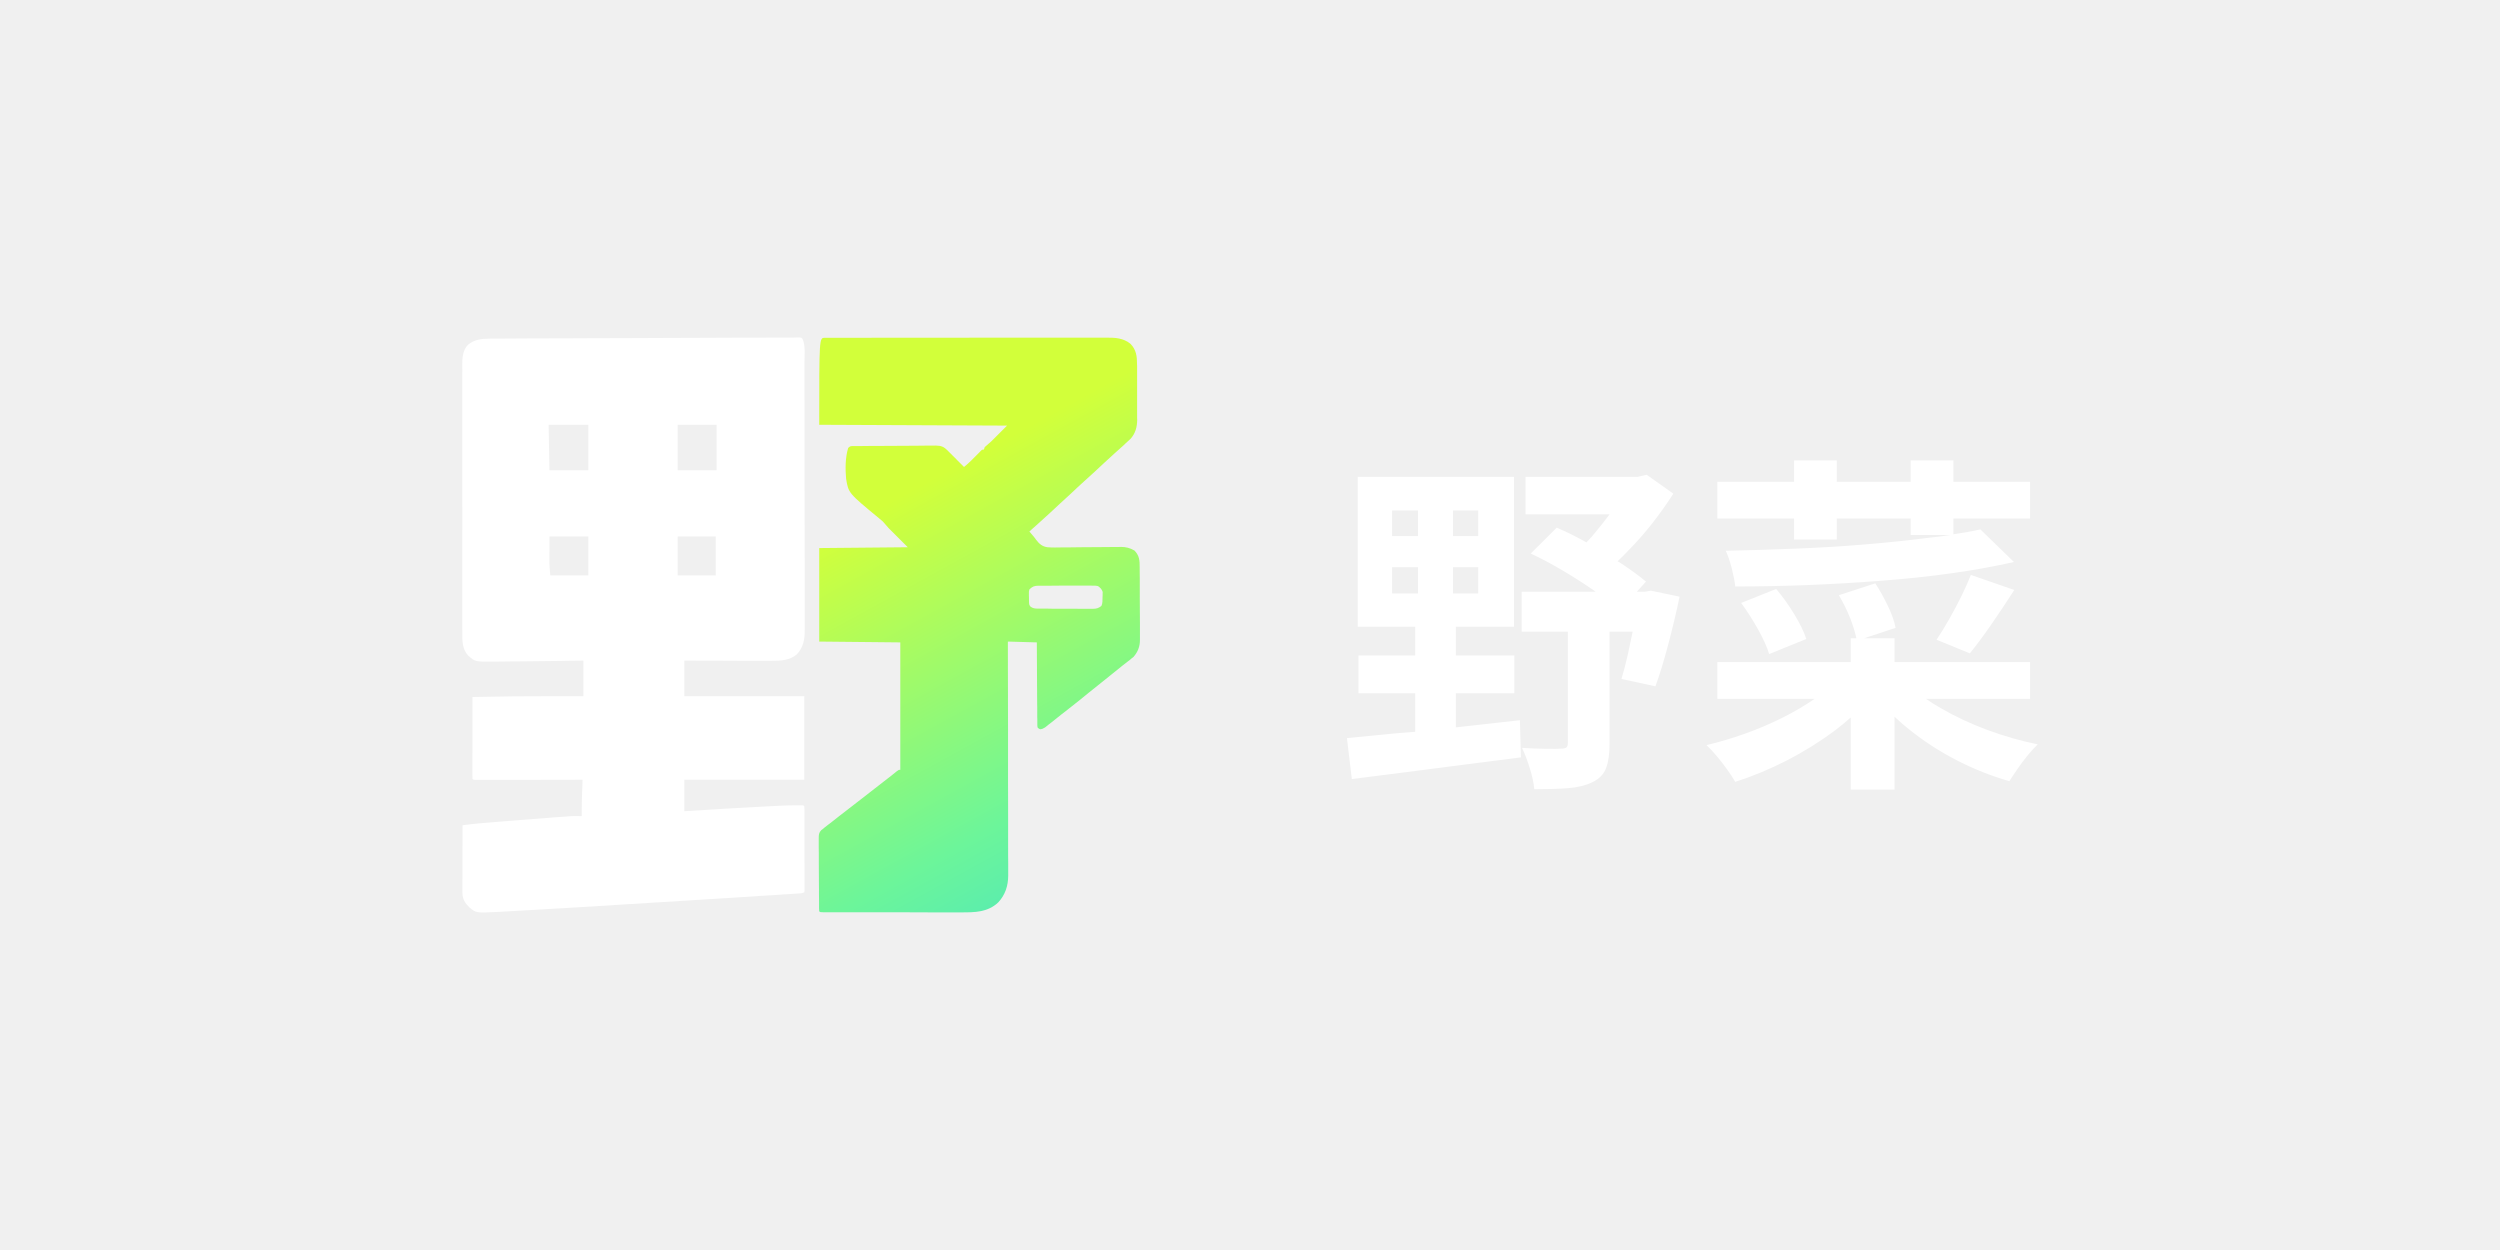
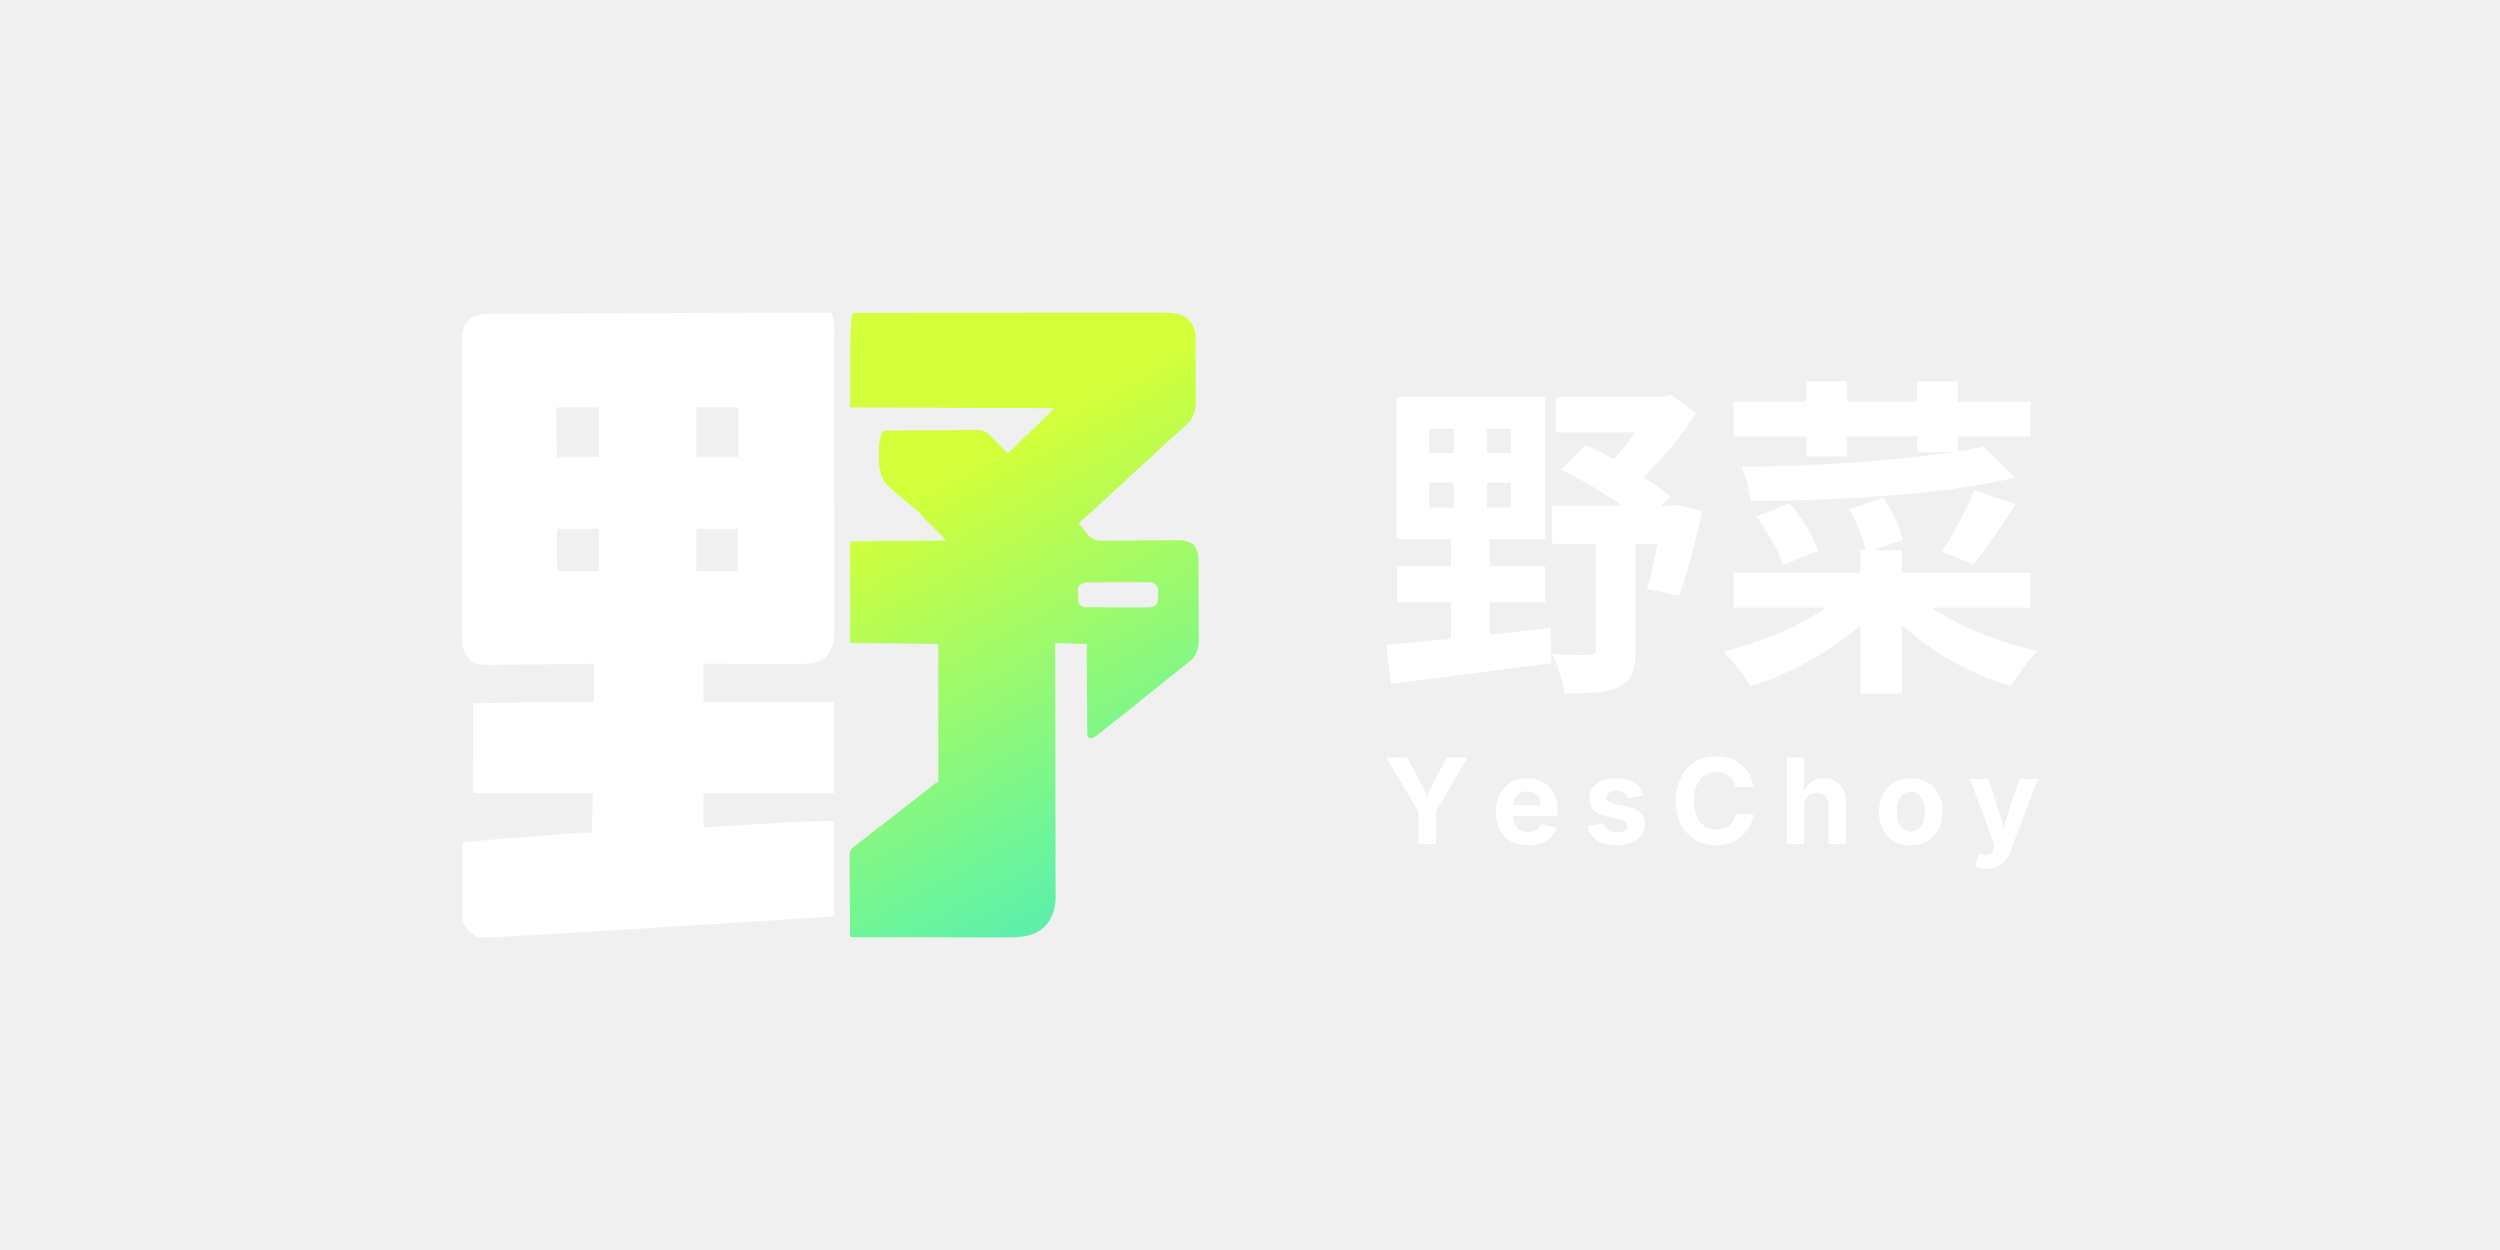
<svg xmlns="http://www.w3.org/2000/svg" viewBox="0 0 1200 600" fill="none">
  <defs>
    <linearGradient id="c-g" x1="0" y1="0" x2="1" y2="1">
      <stop stop-color="#D2FF3A" />
      <stop offset=".5" stop-color="#6CF59A" />
      <stop offset="1" stop-color="#22D3EE" />
    </linearGradient>
    <linearGradient id="c-t" x1="0" y1="0" x2="0" y2="1">
      <stop stop-color="#171C25" />
      <stop offset="1" stop-color="#0A0D12" />
    </linearGradient>
    <linearGradient id="c-gu" x1="440" y1="0" x2="830" y2="710" gradientUnits="userSpaceOnUse">
      <stop stop-color="#D2FF3A" />
      <stop offset=".5" stop-color="#6CF59A" />
      <stop offset="1" stop-color="#22D3EE" />
    </linearGradient>
  </defs>
-   <g transform="translate(145.12 64.57) scale(0.4673847)">
+   <g transform="translate(138.4 44.1) scale(0.5080268)">
    <g transform="translate(156.1 200.4) scale(0.84975)">
      <path d="M0 0 C15.4 -0.1 30.8 -0.1 46.3 -0.2 C54.3 -0.2 62.3 -0.2 70.3 -0.2 C77 -0.3 83.7 -0.3 90.4 -0.3 C93.7 -0.3 97 -0.3 100.3 -0.3 C103.8 -0.4 107.4 -0.4 110.9 -0.3 C111.9 -0.4 112.9 -0.4 114 -0.4 C114.9 -0.4 115.8 -0.4 116.8 -0.4 C117.6 -0.4 118.4 -0.4 119.2 -0.4 C121.1 0.1 121.1 0.1 122.2 1.8 C125.7 10.4 124.3 21.5 124.3 30.7 C124.3 32.2 124.3 33.6 124.3 35.1 C124.3 39 124.3 42.9 124.3 46.9 C124.3 51.1 124.3 55.4 124.3 59.6 C124.4 69.9 124.4 80.1 124.4 90.3 C124.4 95.2 124.4 100 124.4 104.8 C124.4 120.9 124.4 137 124.4 153 C124.4 157.2 124.4 161.4 124.4 165.5 C124.4 166.6 124.4 167.6 124.4 168.7 C124.4 185.4 124.5 202.2 124.5 219 C124.5 236.2 124.6 253.4 124.6 270.7 C124.6 280.4 124.6 290 124.6 299.7 C124.6 307.9 124.6 316.1 124.6 324.4 C124.6 328.6 124.6 332.8 124.6 337 C124.6 340.8 124.6 344.7 124.6 348.5 C124.6 349.9 124.6 351.3 124.6 352.7 C124.7 364 123.2 374 115.1 382.5 C106.4 390 95.3 390.4 84.4 390.3 C83.8 390.3 83.8 390.3 80.9 390.3 C77.8 390.3 74.7 390.3 71.6 390.3 C68.3 390.3 65.1 390.3 61.8 390.3 C55.7 390.3 49.5 390.3 43.4 390.3 C36.4 390.2 29.4 390.2 22.4 390.2 C7.9 390.2 -6.5 390.2 -20.9 390.1 C-20.9 404.3 -20.9 418.5 -20.9 433.1 C27 433.1 74.8 433.1 124.1 433.1 C124.1 466.4 124.1 499.8 124.1 534.1 C76.3 534.1 28.4 534.1 -20.9 534.1 C-20.9 546.7 -20.9 559.2 -20.9 572.1 C-16.8 571.9 -12.7 571.6 -8.5 571.4 C19.4 569.6 47.3 567.9 75.2 566.5 C77 566.4 78.8 566.3 80.6 566.2 C92 565.6 103.3 565 114.7 565 C115.6 565 116.4 565 117.3 565 C118 565 118.8 565 119.6 565 C120.2 565 120.9 565 121.6 565 C123.1 565.1 123.1 565.1 124.1 566.1 C124.2 567.5 124.3 568.8 124.3 570.2 C124.3 571.1 124.3 571.9 124.3 572.8 C124.3 573.8 124.3 574.8 124.3 575.8 C124.3 576.3 124.3 576.3 124.3 578.8 C124.3 582.2 124.3 585.6 124.3 588.9 C124.3 590.7 124.3 592.4 124.3 594.2 C124.3 599.6 124.3 605.1 124.3 610.6 C124.3 616.2 124.3 621.9 124.3 627.5 C124.4 632.4 124.4 637.2 124.4 642.1 C124.4 645 124.4 647.9 124.4 650.8 C124.4 654 124.4 657.2 124.4 660.5 C124.4 661.4 124.4 662.4 124.4 663.4 C124.4 663.8 124.4 663.8 124.4 666.1 C124.4 666.8 124.4 667.6 124.4 668.4 C124.3 669 124.2 669.5 124.1 670.1 C121.3 671.6 118.4 671.5 115.2 671.7 C114.5 671.7 113.8 671.8 113 671.8 C110.6 672 108.1 672.1 105.7 672.3 C103.9 672.4 102.2 672.5 100.4 672.6 C95.6 672.9 90.8 673.2 85.9 673.6 C80.8 673.9 75.6 674.2 70.5 674.5 C60.5 675.2 50.4 675.8 40.4 676.5 C32.4 677 24.3 677.5 16.2 678 C-45.3 681.9 -106.8 685.7 -168.4 689.4 C-169.2 689.4 -170 689.5 -170.8 689.5 C-182.2 690.2 -193.5 690.8 -204.9 691.5 C-205.6 691.5 -206.2 691.6 -206.9 691.6 C-219.1 692.3 -231.4 693.1 -243.6 693.7 C-244.3 693.7 -245.1 693.8 -245.8 693.8 C-272.7 695.2 -272.7 695.2 -280.9 688.1 C-286 683.1 -288.9 678.4 -289.1 671.1 C-289.1 669.6 -289.1 668.1 -289.1 666.5 C-289.1 665.7 -289.1 664.9 -289.1 664 C-289.1 661.2 -289.1 658.5 -289.1 655.7 C-289.1 653.8 -289.1 651.9 -289 650 C-289 644.9 -289 639.9 -289 634.8 C-289 629.7 -289 624.5 -289 619.4 C-288.9 609.3 -288.9 599.2 -288.9 589.1 C-275.4 587.2 -262 586.2 -248.4 585.1 C-245.9 584.9 -243.4 584.7 -240.9 584.5 C-235 584 -229.1 583.6 -223.2 583.1 C-217.2 582.7 -211.1 582.2 -205.1 581.7 C-199.8 581.3 -194.6 580.9 -189.4 580.5 C-186.3 580.2 -183.2 580 -180 579.7 C-155.3 577.8 -155.3 577.8 -144.9 578.1 C-144.9 577.4 -144.9 576.6 -144.9 575.9 C-145 566.6 -144.7 557.3 -144.4 548 C-144.3 546.7 -144.3 545.3 -144.2 544 C-144.1 540.7 -144 537.4 -143.9 534.1 C-144.5 534.1 -145.2 534.1 -145.9 534.1 C-162.4 534.1 -178.9 534.2 -195.4 534.2 C-203.4 534.2 -211.4 534.2 -219.4 534.2 C-226.3 534.2 -233.3 534.2 -240.3 534.2 C-243.9 534.2 -247.6 534.2 -251.3 534.2 C-254.8 534.2 -258.2 534.2 -261.7 534.2 C-263 534.2 -264.3 534.2 -265.5 534.2 C-267.3 534.2 -269 534.2 -270.7 534.2 C-271.7 534.2 -272.7 534.2 -273.7 534.2 C-275.9 534.1 -275.9 534.1 -276.9 533.1 C-277 531.8 -277 530.5 -277 529.2 C-277 528.4 -277 527.6 -277 526.7 C-277 525.8 -277 524.9 -277 523.9 C-277 523 -277 522 -277 521 C-277 517.8 -277 514.6 -277 511.4 C-277 509.1 -277 506.9 -277 504.7 C-277 499.5 -276.9 494.2 -276.9 489 C-276.9 483 -276.9 477 -276.9 471 C-276.9 458.7 -276.9 446.4 -276.9 434.1 C-244.4 433.4 -212 433 -179.5 433.1 C-178.6 433.1 -177.7 433.1 -176.7 433.1 C-165.4 433.1 -154.2 433.1 -142.9 433.1 C-142.9 418.9 -142.9 404.7 -142.9 390.1 C-145.8 390.2 -145.8 390.2 -160.4 390.3 C-164.1 390.4 -167.9 390.4 -171.6 390.5 C-177.5 390.5 -183.4 390.6 -189.3 390.7 C-201.6 390.8 -213.9 391 -226.1 391.1 C-227.9 391.1 -229.8 391.1 -231.6 391.1 C-236.8 391.2 -242 391.2 -247.2 391.3 C-248.8 391.3 -250.4 391.3 -252 391.3 C-273.8 391.5 -273.8 391.5 -282.2 383.9 C-289.7 376 -289.3 365 -289.2 354.8 C-289.2 353.4 -289.3 351.9 -289.3 350.5 C-289.3 346.6 -289.3 342.7 -289.3 338.8 C-289.2 334.5 -289.3 330.3 -289.3 326.1 C-289.3 317.8 -289.3 309.5 -289.3 301.2 C-289.3 294.5 -289.3 287.7 -289.3 281 C-289.3 280.1 -289.3 279.1 -289.3 278.1 C-289.3 276.2 -289.3 274.2 -289.3 272.3 C-289.3 254 -289.3 235.7 -289.2 217.5 C-289.2 201.8 -289.2 186.2 -289.3 170.5 C-289.3 152.3 -289.3 134.1 -289.3 115.9 C-289.3 114 -289.3 112 -289.3 110.1 C-289.3 109.1 -289.3 108.2 -289.3 107.2 C-289.3 100.5 -289.3 93.8 -289.3 87 C-289.3 78.8 -289.3 70.6 -289.3 62.4 C-289.3 58.3 -289.2 54.1 -289.3 49.9 C-289.3 46.1 -289.3 42.3 -289.2 38.4 C-289.2 37 -289.2 35.7 -289.3 34.3 C-289.3 25.1 -289.1 15.6 -282.5 8.5 C-274.6 2 -266 1 -256.2 1 C-255.3 1 -254.5 1 -253.6 0.9 C-250.7 0.9 -247.8 0.9 -244.9 0.9 C-242.8 0.9 -240.7 0.9 -238.6 0.9 C-233.5 0.9 -228.4 0.8 -223.3 0.8 C-217.3 0.8 -211.2 0.8 -205.2 0.7 C-190.8 0.7 -176.4 0.6 -162 0.6 C-155.2 0.6 -148.5 0.5 -141.7 0.5 C-119.5 0.4 -97.2 0.3 -74.9 0.3 C-74.6 0.3 -74.6 0.3 -72.9 0.3 C-67.6 0.2 -62.4 0.2 -57.1 0.2 C-38 0.2 -19 0.1 0 0 Z M-184.9 105.1 C-184.5 123.3 -184.2 141.4 -183.9 160.1 C-168.4 160.1 -152.8 160.1 -136.9 160.1 C-136.9 142 -136.9 123.8 -136.9 105.1 C-152.7 105.1 -168.5 105.1 -184.9 105.1 Z M-28.9 105.1 C-28.9 123.3 -28.9 141.4 -28.9 160.1 C-13.4 160.1 2.2 160.1 18.1 160.1 C18.1 142 18.1 123.8 18.1 105.1 C2.6 105.1 -12.9 105.1 -28.9 105.1 Z M-183.9 240.1 C-183.9 245.8 -183.9 251.5 -183.9 257.4 C-183.9 259.2 -183.9 261 -184 262.8 C-184 264.3 -184 265.7 -184 267.2 C-184 267.9 -184 268.6 -184 269.4 C-184 275.4 -183.4 281 -182.9 287.1 C-167.7 287.1 -152.5 287.1 -136.9 287.1 C-136.9 271.6 -136.9 256.1 -136.9 240.1 C-152.4 240.1 -167.9 240.1 -183.9 240.1 Z M-28.9 240.1 C-28.9 255.6 -28.9 271.1 -28.9 287.1 C-13.7 287.1 1.5 287.1 17.1 287.1 C17.1 271.6 17.1 256.1 17.1 240.1 C2 240.1 -13.2 240.1 -28.9 240.1 Z " transform="translate(298.86 9.88)" fill="#FFFFFF" />
      <path d="M0 0 C0.3 -0 0.3 -0 1.8 -0 C3.9 -0 5.9 -0 8 -0 C9.5 -0 10.9 -0 12.4 -0 C16.5 -0 20.5 -0 24.6 -0 C29 -0 33.4 -0 37.8 -0 C47.4 -0.1 57 -0.1 66.6 -0.1 C72.6 -0.1 78.5 -0.1 84.5 -0.1 C101.1 -0.1 117.7 -0.1 134.3 -0.1 C135.3 -0.1 136.4 -0.1 137.5 -0.1 C138 -0.1 138 -0.1 140.7 -0.1 C142.9 -0.1 145 -0.1 147.2 -0.1 C147.7 -0.1 147.7 -0.1 150.4 -0.1 C167.8 -0.1 185.1 -0.1 202.4 -0.2 C220.2 -0.2 238 -0.2 255.8 -0.2 C265.8 -0.2 275.8 -0.2 285.8 -0.2 C294.3 -0.2 302.8 -0.2 311.3 -0.2 C315.7 -0.2 320 -0.2 324.3 -0.2 C328.3 -0.3 332.3 -0.3 336.3 -0.2 C337.7 -0.2 339.1 -0.2 340.6 -0.2 C351 -0.3 360.9 0.3 369.3 7.1 C376.5 14.3 377.4 22.3 377.4 32.1 C377.4 32.5 377.4 32.5 377.5 34.5 C377.5 37 377.5 39.6 377.5 42.2 C377.5 43.9 377.5 45.7 377.5 47.5 C377.5 51.3 377.5 55 377.5 58.8 C377.5 63.5 377.5 68.3 377.5 73.1 C377.5 76.8 377.5 80.5 377.5 84.2 C377.5 85.9 377.5 87.7 377.5 89.5 C377.6 91.9 377.5 94.4 377.5 96.9 C377.5 97.6 377.6 98.3 377.6 99.1 C377.5 107.7 375.5 115.6 369.5 122.1 C367.4 124.1 365.2 126.1 363 128.1 C362.3 128.8 361.6 129.5 360.8 130.2 C357.4 133.4 353.8 136.6 350.2 139.7 C346.2 143.2 342.4 146.7 338.5 150.4 C330.3 158.1 322 165.8 313.5 173.4 C308.3 178 303.3 182.8 298.2 187.6 C293.8 191.7 289.4 195.7 285 199.7 C280.7 203.6 276.4 207.6 272.2 211.6 C268.3 215.3 264.3 218.9 260.2 222.5 C257.5 224.8 254.9 227.2 252.3 229.6 C251.8 230 251.3 230.5 250.8 230.9 C249.6 232 248.5 233.1 247.3 234.1 C248.6 235.7 249.9 237.3 251.3 238.8 C253.3 241.1 253.3 241.1 255.3 243.9 C259.1 248.9 262.7 252.2 269.1 253.1 C275.1 253.6 281.1 253.4 287.1 253.3 C289.4 253.3 291.6 253.3 293.8 253.3 C299.1 253.3 304.3 253.2 309.6 253.1 C319.5 253 329.5 253 339.4 252.9 C342.7 252.9 345.9 252.9 349.2 252.8 C351.2 252.8 353.2 252.8 355.2 252.8 C355.6 252.7 355.6 252.7 357.9 252.7 C364.1 252.7 369 254 374.3 257.1 C380.3 263.2 380.6 269.2 380.6 277.3 C380.6 278.3 380.6 279.3 380.6 280.4 C380.7 283.7 380.7 287.1 380.7 290.5 C380.7 292.2 380.7 294 380.7 295.7 C380.7 301.2 380.7 306.7 380.7 312.2 C380.7 317.9 380.8 323.6 380.8 329.2 C380.8 334.1 380.8 339 380.9 343.9 C380.9 346.8 380.9 349.7 380.9 352.6 C380.9 355.8 380.9 359.1 380.9 362.3 C380.9 362.8 380.9 362.8 380.9 365.2 C380.9 373.1 378.4 379.6 373.2 385.6 C372.5 386.2 371.8 386.7 371 387.3 C370.3 388 369.5 388.6 368.7 389.3 C367.9 389.9 367.1 390.5 366.3 391.1 C366 391.4 366 391.4 364.3 392.7 C362.9 393.8 361.4 394.9 360 396 C356.5 398.8 353.1 401.6 349.6 404.4 C344.6 408.5 339.5 412.6 334.4 416.6 C329.1 420.7 323.9 424.9 318.8 429.1 C311.9 434.8 305 440.4 298 445.8 C295.7 447.6 293.5 449.3 291.3 451.1 C289.5 452.4 287.8 453.8 286.1 455.1 C283.2 457.4 280.4 459.6 277.6 461.9 C275.9 463.2 274.3 464.5 272.7 465.8 C271.9 466.4 271.1 467 270.3 467.6 C269.6 468.2 268.9 468.8 268.1 469.4 C267.5 469.9 266.8 470.4 266.2 470.9 C264.1 472.2 262.7 472.9 260.3 473.1 C258.7 472.4 258.7 472.4 257.3 471.1 C256.9 469.3 256.9 469.3 256.9 467 C256.9 466.5 256.9 466.5 256.9 464.3 C256.9 463.9 256.9 463.9 256.9 461.4 C256.9 460.4 256.8 459.4 256.8 458.4 C256.8 455.1 256.8 451.7 256.8 448.4 C256.8 446.1 256.8 443.8 256.7 441.5 C256.7 436 256.7 430.6 256.6 425.1 C256.6 418.9 256.6 412.7 256.5 406.5 C256.4 393.7 256.4 380.9 256.3 368.1 C244.7 367.8 233.2 367.5 221.3 367.1 C221.3 368.9 221.3 368.9 221.3 378.1 C221.4 411.5 221.4 444.9 221.5 478.2 C221.5 482.6 221.5 487 221.5 491.3 C221.5 492.2 221.5 493.1 221.5 494 C221.5 508.1 221.5 522.2 221.5 536.2 C221.6 550.7 221.6 565.2 221.6 579.6 C221.6 588.6 221.6 597.5 221.6 606.4 C221.6 612.5 221.6 618.6 221.6 624.8 C221.6 628.3 221.6 631.8 221.7 635.3 C221.7 638.6 221.7 641.8 221.7 645.1 C221.7 646.8 221.7 648.5 221.7 650.2 C221.6 662.4 218.1 673.2 209.7 682.3 C196.9 694.4 181.4 694.4 164.8 694.4 C163 694.4 161.1 694.4 159.2 694.4 C154.2 694.4 149.2 694.4 144.2 694.4 C138.9 694.4 133.6 694.4 128.4 694.4 C119.5 694.4 110.7 694.4 101.8 694.3 C91.6 694.3 81.4 694.3 71.2 694.3 C61.3 694.3 51.5 694.3 41.7 694.3 C37.5 694.3 33.3 694.3 29.1 694.3 C24.2 694.3 19.3 694.3 14.3 694.3 C12.5 694.3 10.7 694.3 8.9 694.3 C6.4 694.3 4 694.3 1.5 694.3 C1.2 694.3 1.2 694.3 -0.7 694.3 C-5.6 694.2 -5.6 694.2 -6.7 693.1 C-6.8 691.5 -6.8 691.5 -6.9 689.4 C-6.9 689 -6.9 689 -6.9 687 C-6.9 686.2 -6.9 685.3 -6.9 684.4 C-6.9 683.5 -6.9 682.5 -6.9 681.6 C-6.9 678.5 -7 675.5 -7 672.4 C-7 671.4 -7 670.3 -7 669.3 C-7 663.8 -7 658.3 -7.1 652.7 C-7.1 647 -7.1 641.3 -7.2 635.6 C-7.2 631.3 -7.2 626.9 -7.2 622.5 C-7.2 620.4 -7.2 618.3 -7.3 616.2 C-7.3 613.3 -7.3 610.3 -7.3 607.4 C-7.3 607 -7.3 607 -7.3 604.8 C-7.3 600.7 -7.2 598.1 -4.3 595.1 C-3.4 594.5 -2.6 593.8 -1.7 593.1 C-1.2 592.7 -0.6 592.2 -0.1 591.7 C0.4 591.4 0.9 591 1.4 590.6 C1.9 590.2 2.4 589.8 3 589.3 C3.6 588.9 4.1 588.5 4.7 588 C6 587 7.2 586.1 8.5 585.1 C9.1 584.6 9.7 584.1 10.4 583.6 C12.8 581.7 15.2 579.8 17.6 577.9 C25.3 571.9 33.1 565.9 40.9 559.9 C47.5 554.8 54.1 549.7 60.7 544.5 C66.5 540 72.3 535.4 78.2 530.9 C78.5 530.6 78.5 530.6 80.4 529.2 C81 528.7 81.7 528.1 82.4 527.6 C84 526.3 85.6 525 87.2 523.7 C89.3 522.1 89.3 522.1 91.3 522.1 C91.3 471.3 91.3 420.5 91.3 368.1 C59 367.8 26.6 367.5 -6.7 367.1 C-6.7 329.8 -6.7 292.6 -6.7 254.1 C28.6 253.8 63.9 253.5 100.3 253.1 C92.7 245.5 85.1 238 77.3 230.1 C75 227.5 72.7 224.9 70.3 222.1 C68.8 220.7 67.2 219.4 65.6 218.1 C28.6 187.6 28.6 187.6 25.8 170.3 C24.7 158.4 24.8 144.6 28.3 133.1 C30.7 130.7 31.4 130.9 34.7 130.8 C35.7 130.8 36.6 130.8 37.6 130.8 C38.6 130.8 39.6 130.8 40.7 130.8 C41.2 130.8 41.2 130.8 44 130.8 C46.9 130.7 49.9 130.7 52.9 130.7 C54.7 130.7 56.6 130.7 58.4 130.7 C64.2 130.6 70 130.6 75.9 130.6 C82.6 130.6 89.2 130.5 95.9 130.5 C101.1 130.4 106.3 130.4 111.5 130.4 C114.6 130.4 117.7 130.4 120.8 130.3 C124.2 130.3 127.7 130.3 131.1 130.3 C132.2 130.3 133.2 130.3 134.2 130.2 C140.8 130.3 144.1 131.7 148.7 136.4 C149.2 137 149.8 137.5 150.3 138.1 C151.1 139 152 139.8 152.9 140.6 C153.6 141.3 154.3 142 155 142.8 C155.8 143.5 156.6 144.3 157.4 145.1 C158.2 145.9 159 146.7 159.8 147.6 C160.6 148.4 161.5 149.2 162.3 150.1 C164.3 152.1 166.3 154.1 168.3 156.1 C174.3 151.2 179.7 145.8 185.1 140.2 C185.8 139.5 186.4 138.9 187.1 138.2 C187.6 137.6 188.2 137 188.8 136.4 C190.3 135.1 190.3 135.1 192.3 135.1 C192.6 134.1 193 133.2 193.3 132.1 C195.9 129.8 198.6 127.5 201.3 125.1 C207.6 118.9 213.8 112.6 220.3 106.1 C145.4 105.8 70.5 105.5 -6.7 105.1 C-6.7 0 -6.7 0 0 0 Z M247.3 304.1 C246.7 306.3 246.7 306.3 246.7 308.6 C246.7 309.4 246.7 310.2 246.7 311.1 C246.7 311.9 246.8 312.8 246.8 313.7 C246.8 314.6 246.8 315.4 246.8 316.3 C246.9 322.6 246.9 322.6 248.6 324.8 C252.2 327.6 256.2 327.3 260.5 327.3 C260.9 327.3 260.9 327.3 262.8 327.3 C265.2 327.3 267.6 327.3 270 327.3 C271.7 327.3 273.4 327.3 275.1 327.4 C278.6 327.4 282.2 327.4 285.7 327.4 C290.3 327.4 294.8 327.4 299.3 327.4 C302.8 327.4 306.3 327.5 309.8 327.5 C311.4 327.5 313.1 327.5 314.8 327.5 C317.1 327.5 319.5 327.5 321.8 327.5 C322.5 327.5 323.2 327.5 323.9 327.5 C328.2 327.5 330.9 326.8 334.3 324.1 C335.9 320.9 335.6 317.4 335.7 313.8 C335.7 313.1 335.7 312.3 335.8 311.5 C335.8 310.8 335.8 310 335.8 309.3 C335.8 308.6 335.9 307.9 335.9 307.2 C335 304 333 302 330.3 300.1 C327.7 299.4 325.3 299.5 322.6 299.5 C321.9 299.5 321.1 299.5 320.4 299.5 C317.9 299.5 315.4 299.5 312.9 299.5 C311.2 299.5 309.5 299.5 307.7 299.5 C304.1 299.5 300.5 299.5 296.9 299.5 C292.2 299.6 287.6 299.6 283 299.5 C279.4 299.5 275.8 299.5 272.2 299.6 C270.5 299.6 268.8 299.6 267.1 299.6 C264.7 299.6 262.3 299.6 259.9 299.6 C259.6 299.6 259.6 299.6 257.8 299.6 C253.1 299.7 250.7 300.7 247.3 304.1 Z " transform="translate(447.70 9.87)" fill="url(#c-gu)" />
    </g>
  </g>
-   <path d="M3.71-22.84L3.71-48.90L30.88-48.90L30.88-22.84L20.77-22.84L20.77-17.84L30.94-17.84L30.94-11.27L20.77-11.27L20.77-5.36Q20.83-5.36 20.95-5.36L20.95-5.36L31.91-6.58L32.09-0.12Q26.92 0.55 21.65 1.22Q16.38 1.89 11.51 2.53Q6.64 3.17 2.68 3.65L2.68 3.65L1.83-3.47Q5.60-3.84 10.54-4.32L10.54-4.32Q12.12-4.45 13.70-4.57L13.70-4.57L13.70-11.27L3.84-11.27L3.84-17.84L13.70-17.84L13.70-22.84L3.71-22.84ZM32.89-42.39L32.89-48.90L52.37-48.90L53.96-49.27L58.59-45.98Q57.00-43.48 54.96-40.86Q52.92-38.25 50.61-35.93L50.61-35.93Q49.76-35.02 48.90-34.23L48.90-34.23Q49.21-34.04 49.51-33.86L49.51-33.86Q52.07-32.16 53.84-30.69L53.84-30.69L52.25-28.93L53.65-28.93L54.69-29.11L59.68-28.07Q58.83-23.99 57.70-19.73Q56.58-15.47 55.48-12.48L55.48-12.48L49.57-13.76Q50.12-15.53 50.67-17.97L50.67-17.97Q51.10-19.91 51.52-21.98L51.52-21.98L47.50-21.98L47.50-2.44Q47.50 0.18 46.89 1.77Q46.28 3.35 44.52 4.20Q42.75 5.05 40.25 5.24Q37.76 5.42 34.41 5.42L34.41 5.42Q34.29 3.90 33.65 1.83Q33.01-0.24 32.28-1.77L32.28-1.77Q34.35-1.64 36.39-1.61Q38.43-1.58 39.10-1.64L39.10-1.64Q39.77-1.64 40.01-1.86Q40.25-2.07 40.25-2.62L40.25-2.62L40.25-21.98L32.22-21.98L32.22-28.93L45.07-28.93Q45.01-28.99 45.01-28.99L45.01-28.99Q42.39-30.82 39.46-32.55Q36.54-34.29 33.80-35.57L33.80-35.57L38.31-40.07Q40.86-38.98 43.48-37.51L43.48-37.51Q44.40-38.43 45.31-39.59L45.31-39.59Q46.47-40.99 47.50-42.39L47.50-42.39L32.89-42.39ZM14.19-33.19L9.68-33.19L9.68-28.62L14.19-28.62L14.19-33.19ZM14.19-43.06L9.68-43.06L9.68-38.61L14.19-38.61L14.19-43.06ZM24.66-33.19L20.28-33.19L20.28-28.62L24.66-28.62L24.66-33.19ZM24.66-43.06L20.28-43.06L20.28-38.61L24.66-38.61L24.66-43.06ZM66.25-10.29L66.25-16.69L89.45-16.69L89.45-20.83L90.43-20.83Q90.12-22.29 89.39-24.24L89.39-24.24Q88.48-26.49 87.38-28.32L87.38-28.32L93.72-30.39Q94.87-28.62 95.91-26.46Q96.94-24.30 97.25-22.65L97.25-22.65L91.77-20.83L97.06-20.83L97.06-16.69L120.63-16.69L120.63-10.29L102.55-10.29Q103.76-9.44 105.16-8.65L105.16-8.65Q108.82-6.52 113.17-4.90Q117.53-3.29 121.97-2.38L121.97-2.38Q121.12-1.58 120.21-0.46Q119.29 0.67 118.47 1.86Q117.65 3.05 117.04 4.02L117.04 4.02Q112.53 2.74 108.15 0.52Q103.76-1.71 100.05-4.63L100.05-4.63Q98.47-5.85 97.06-7.19L97.06-7.19L97.06 5.48L89.45 5.48L89.45-7.06Q88.17-5.91 86.71-4.81L86.71-4.81Q82.81-1.89 78.37 0.40Q73.92 2.68 69.36 4.14L69.36 4.14Q68.81 3.17 67.95 1.98Q67.10 0.79 66.16-0.33Q65.21-1.46 64.36-2.25L64.36-2.25Q67.71-3.05 71.03-4.23Q74.35-5.42 77.42-6.94Q80.50-8.47 83.06-10.23L83.06-10.23Q83.12-10.23 83.18-10.29L83.18-10.29L66.25-10.29ZM66.25-41.66L66.25-48.05L79.59-48.05L79.59-51.77L87.02-51.77L87.02-48.05L99.87-48.05L99.87-51.77L107.30-51.77L107.30-48.05L120.63-48.05L120.63-41.66L107.30-41.66L107.30-38.92Q109.85-39.28 111.99-39.77L111.99-39.77L117.83-34.10Q112.78-32.95 106.87-32.12Q100.96-31.30 94.57-30.82Q88.17-30.33 81.78-30.08Q75.38-29.84 69.36-29.84L69.36-29.84Q69.23-31.12 68.75-33.01Q68.26-34.90 67.71-36.05L67.71-36.05Q73.62-36.17 79.80-36.42Q85.98-36.66 91.89-37.15Q97.80-37.64 102.97-38.31L102.97-38.31Q104.92-38.49 106.69-38.79L106.69-38.79L99.87-38.79L99.87-41.66L87.02-41.66L87.02-38.00L79.59-38.00L79.59-41.66L66.25-41.66ZM110.34-31.85L110.34-31.85L117.89-29.23Q115.94-26.19 113.87-23.20Q111.80-20.22 110.16-18.21L110.16-18.21L104.37-20.58Q105.41-22.11 106.53-24.09Q107.66-26.07 108.67-28.11Q109.67-30.15 110.34-31.85ZM70.39-26.98L70.39-26.98L76.48-29.41Q78.13-27.47 79.62-25.03Q81.11-22.59 81.72-20.71L81.72-20.71L75.26-18.09Q74.71-19.91 73.31-22.41Q71.91-24.91 70.39-26.98Z" transform="translate(641.48 363.87) scale(2.76)" fill="#FFFFFF" />
+   <path d="M6.10-37.50L6.10-80.30L50.70-80.30L50.70-37.50L34.10-37.50L34.10-29.30L50.80-29.30L50.80-18.50L34.10-18.50L34.10-8.80Q34.20-8.80 34.40-8.80L34.40-8.80L52.40-10.80L52.70-0.20Q44.20 0.90 35.55 2Q26.90 3.10 18.90 4.15Q10.90 5.20 4.40 6L4.40 6L3-5.70Q9.20-6.30 17.30-7.10L17.30-7.10Q19.90-7.30 22.50-7.50L22.50-7.50L22.50-18.50L6.30-18.50L6.30-29.30L22.50-29.30L22.50-37.50L6.10-37.50ZM54-69.60L54-80.30L86-80.30L88.60-80.90L96.20-75.50Q93.60-71.40 90.25-67.10Q86.90-62.80 83.10-59L83.10-59Q81.70-57.50 80.30-56.20L80.30-56.20Q80.80-55.90 81.30-55.60L81.30-55.60Q85.50-52.80 88.40-50.40L88.40-50.40L85.80-47.50L88.10-47.50L89.80-47.80L98-46.10Q96.60-39.40 94.75-32.40Q92.90-25.40 91.10-20.50L91.10-20.50L81.40-22.60Q82.30-25.50 83.20-29.50L83.20-29.50Q83.90-32.70 84.60-36.10L84.60-36.10L78-36.10L78-4Q78 0.30 77 2.90Q76 5.50 73.10 6.90Q70.20 8.30 66.10 8.60Q62 8.90 56.50 8.90L56.50 8.90Q56.30 6.40 55.25 3Q54.20-0.40 53-2.90L53-2.90Q56.40-2.70 59.75-2.65Q63.10-2.60 64.20-2.70L64.20-2.70Q65.30-2.70 65.70-3.05Q66.10-3.40 66.10-4.30L66.10-4.30L66.10-36.10L52.90-36.10L52.90-47.50L74-47.50Q73.90-47.60 73.90-47.60L73.90-47.60Q69.60-50.60 64.80-53.45Q60-56.30 55.50-58.40L55.50-58.40L62.90-65.80Q67.10-64 71.40-61.60L71.40-61.60Q72.90-63.10 74.40-65L74.40-65Q76.30-67.30 78-69.60L78-69.60L54-69.60ZM23.30-54.50L15.90-54.50L15.90-47L23.30-47L23.30-54.50ZM23.30-70.70L15.90-70.70L15.90-63.40L23.30-63.40L23.30-70.70ZM40.50-54.50L33.30-54.50L33.30-47L40.50-47L40.50-54.50ZM40.50-70.70L33.30-70.70L33.30-63.40L40.50-63.40L40.50-70.70ZM107.50-16.90L107.50-27.40L145.60-27.40L145.60-34.20L147.20-34.20Q146.70-36.60 145.50-39.80L145.50-39.80Q144-43.50 142.20-46.50L142.20-46.50L152.60-49.90Q154.50-47 156.20-43.45Q157.90-39.90 158.40-37.20L158.40-37.20L149.40-34.20L158.10-34.20L158.10-27.40L196.80-27.40L196.80-16.90L167.10-16.90Q169.10-15.50 171.40-14.20L171.40-14.20Q177.40-10.70 184.55-8.05Q191.70-5.40 199-3.90L199-3.90Q197.60-2.60 196.10-0.75Q194.60 1.10 193.25 3.05Q191.90 5 190.90 6.60L190.90 6.60Q183.50 4.50 176.30 0.85Q169.10-2.80 163-7.60L163-7.60Q160.40-9.60 158.10-11.80L158.10-11.80L158.10 9L145.60 9L145.60-11.60Q143.50-9.70 141.10-7.90L141.10-7.90Q134.70-3.10 127.40 0.65Q120.10 4.40 112.60 6.80L112.60 6.80Q111.70 5.20 110.30 3.25Q108.90 1.30 107.35-0.55Q105.80-2.40 104.40-3.70L104.40-3.70Q109.90-5 115.35-6.95Q120.80-8.90 125.85-11.40Q130.90-13.90 135.10-16.80L135.10-16.80Q135.20-16.80 135.30-16.90L135.30-16.90L107.50-16.90ZM107.50-68.40L107.50-78.90L129.40-78.90L129.40-85L141.60-85L141.60-78.90L162.70-78.90L162.70-85L174.90-85L174.90-78.90L196.80-78.90L196.80-68.40L174.90-68.40L174.90-63.90Q179.10-64.50 182.60-65.30L182.60-65.30L192.20-56Q183.90-54.10 174.20-52.75Q164.50-51.40 154-50.60Q143.50-49.80 133-49.40Q122.50-49 112.60-49L112.60-49Q112.40-51.10 111.60-54.20Q110.80-57.30 109.90-59.20L109.90-59.20Q119.60-59.40 129.75-59.80Q139.90-60.20 149.60-61Q159.30-61.80 167.80-62.90L167.80-62.90Q171-63.20 173.90-63.70L173.90-63.70L162.70-63.70L162.70-68.40L141.60-68.40L141.60-62.40L129.40-62.40L129.40-68.40L107.50-68.40ZM179.90-52.30L179.90-52.30L192.30-48Q189.10-43 185.70-38.10Q182.30-33.20 179.60-29.90L179.60-29.90L170.10-33.80Q171.80-36.30 173.65-39.55Q175.50-42.80 177.15-46.15Q178.80-49.50 179.90-52.30ZM114.30-44.30L114.30-44.30L124.30-48.30Q127-45.10 129.45-41.10Q131.90-37.10 132.90-34L132.90-34L122.30-29.70Q121.40-32.70 119.10-36.80Q116.80-40.90 114.30-44.30Z" transform="translate(660.62 318.64) scale(1.595745)" fill="#FFFFFF" />
+   <path d="M15.82 0L10.51 0L10.51-9.79L0.86-26.04L7.10-26.04L11.50-17.93Q12.18-16.71 12.71-15.50L12.71-15.50Q12.95-14.94 13.20-14.30L13.20-14.30Q13.44-14.96 13.67-15.52L13.67-15.52Q14.18-16.73 14.82-17.93L14.82-17.93L19.09-26.04L25.31-26.04L15.82-9.79L15.82 0ZM43.50 0.38L43.50 0.38Q40.51 0.38 38.34-0.84Q36.17-2.06 35.01-4.32Q33.85-6.57 33.85-9.67L33.85-9.67Q33.85-12.69 35.00-14.96Q36.16-17.23 38.27-18.51Q40.39-19.79 43.24-19.79L43.24-19.79Q45.16-19.79 46.82-19.17Q48.48-18.56 49.74-17.33Q51.00-16.10 51.70-14.25Q52.41-12.39 52.41-9.88L52.41-9.88L52.41-8.41L39.04-8.41Q39.09-6.92 39.62-5.87L39.62-5.87Q40.18-4.72 41.20-4.14Q42.22-3.57 43.59-3.57L43.59-3.57Q44.51-3.57 45.26-3.83Q46.02-4.09 46.55-4.61Q47.08-5.12 47.36-5.87L47.36-5.87L52.12-4.98Q51.64-3.37 50.47-2.16Q49.30-0.94 47.54-0.28Q45.79 0.38 43.50 0.38ZM39.08-11.69L39.08-11.69L47.36-11.69Q47.26-12.67 46.94-13.48L46.94-13.48Q46.47-14.60 45.55-15.22Q44.63-15.84 43.27-15.84L43.27-15.84Q41.92-15.84 40.97-15.21Q40.02-14.58 39.53-13.51L39.53-13.51Q39.16-12.69 39.08-11.69ZM70.02 0.38L70.02 0.38Q67.66 0.38 65.85-0.29Q64.03-0.96 62.87-2.25Q61.72-3.53 61.39-5.35L61.39-5.35L66.27-6.19Q66.65-4.82 67.61-4.14Q68.57-3.46 70.18-3.46L70.18-3.46Q71.67-3.46 72.54-4.03Q73.41-4.60 73.41-5.47L73.41-5.47Q73.41-6.24 72.79-6.73Q72.17-7.22 70.90-7.48L70.90-7.48L67.52-8.18Q64.69-8.76 63.29-10.15Q61.90-11.54 61.90-13.72L61.90-13.72Q61.90-15.61 62.93-16.96Q63.96-18.32 65.79-19.05Q67.63-19.79 70.11-19.79L70.11-19.79Q72.42-19.79 74.11-19.15Q75.81-18.51 76.86-17.34Q77.91-16.17 78.26-14.58L78.26-14.58L73.61-13.76Q73.31-14.75 72.46-15.39Q71.61-16.03 70.18-16.03L70.18-16.03Q68.89-16.03 68.01-15.49Q67.14-14.94 67.14-14.05L67.14-14.05Q67.14-13.30 67.71-12.79Q68.28-12.29 69.66-12.01L69.66-12.01L73.17-11.31Q76.00-10.73 77.38-9.43Q78.76-8.13 78.76-6.03L78.76-6.03Q78.76-4.11 77.64-2.67Q76.53-1.22 74.56-0.42Q72.59 0.38 70.02 0.38ZM100.08 0.35L100.08 0.35Q96.62 0.35 93.88-1.22Q91.15-2.80 89.57-5.79Q87.98-8.77 87.98-13.00L87.98-13.00Q87.98-17.25 89.57-20.25Q91.17-23.25 93.91-24.82Q96.65-26.39 100.08-26.39L100.08-26.39Q102.30-26.39 104.21-25.77Q106.13-25.15 107.61-23.96Q109.10-22.78 110.04-21.05Q110.99-19.33 111.28-17.15L111.28-17.15L105.88-17.15Q105.71-18.21 105.21-19.04Q104.71-19.87 103.97-20.46Q103.23-21.05 102.26-21.35Q101.30-21.66 100.18-21.66L100.18-21.66Q98.16-21.66 96.62-20.64Q95.08-19.63 94.24-17.70Q93.40-15.77 93.40-13.00L93.40-13.00Q93.40-10.19 94.26-8.27Q95.12-6.35 96.64-5.37Q98.16-4.39 100.17-4.39L100.17-4.39Q101.29-4.39 102.24-4.69Q103.19-5.00 103.95-5.58Q104.71-6.17 105.21-7.01Q105.71-7.85 105.90-8.90L105.90-8.90L111.30-8.90Q111.09-7.10 110.23-5.44Q109.36-3.78 107.93-2.46Q106.49-1.15 104.52-0.40Q102.54 0.35 100.08 0.35ZM126.57-11.31L126.57-11.31L126.57 0L121.33 0L121.33-26.04L126.47-26.04L126.47-15.78Q127.20-17.44 128.39-18.46L128.39-18.46Q129.94-19.79 132.43-19.79L132.43-19.79Q134.45-19.79 135.97-18.90Q137.48-18.02 138.31-16.37Q139.14-14.72 139.14-12.43L139.14-12.43L139.14 0L133.89 0L133.89-11.52Q133.89-13.34 132.96-14.37Q132.02-15.40 130.36-15.40L130.36-15.40Q129.26-15.40 128.40-14.92Q127.53-14.44 127.05-13.53Q126.57-12.62 126.57-11.31ZM158.62 0.38L158.62 0.38Q155.68 0.38 153.53-0.88Q151.38-2.15 150.22-4.41Q149.06-6.68 149.06-9.68L149.06-9.68Q149.06-12.72 150.22-14.99Q151.38-17.25 153.53-18.52Q155.68-19.79 158.62-19.79L158.62-19.79Q161.57-19.79 163.71-18.52Q165.86-17.25 167.02-14.99Q168.18-12.72 168.18-9.68L168.18-9.68Q168.18-6.68 167.02-4.41Q165.86-2.15 163.71-0.88Q161.57 0.38 158.62 0.38ZM158.62-3.74L158.62-3.74Q160.02-3.74 160.96-4.52Q161.91-5.30 162.38-6.65Q162.85-8.01 162.85-9.70L162.85-9.70Q162.85-11.43 162.38-12.78Q161.91-14.12 160.96-14.89Q160.02-15.66 158.62-15.66L158.62-15.66Q157.22-15.66 156.29-14.89Q155.35-14.12 154.88-12.78Q154.41-11.43 154.41-9.70L154.41-9.70Q154.41-8.01 154.88-6.65Q155.35-5.30 156.29-4.52Q157.22-3.74 158.62-3.74ZM177.96 6.92L177.96 6.92L179.17 2.97L179.81 3.13Q180.86 3.41 181.68 3.29Q182.51 3.16 183.00 2.62Q183.50 2.08 183.61 1.10L183.61 1.10L183.75 0.05L176.41-19.54L181.98-19.54L185.27-9.40Q185.86-7.48 186.25-5.56L186.25-5.56Q186.37-4.91 186.51-4.25L186.51-4.25Q186.67-4.91 186.82-5.58L186.82-5.58Q187.30-7.50 187.92-9.40L187.92-9.40L191.35-19.54L196.86-19.54L188.55 2.31Q187.96 3.88 187.03 5.03Q186.11 6.19 184.73 6.82Q183.34 7.45 181.39 7.45L181.39 7.45Q180.34 7.45 179.43 7.30Q178.52 7.15 177.96 6.92Z" transform="translate(664.04 405.12) scale(1.595745)" fill="#FFFFFF" />
</svg>
